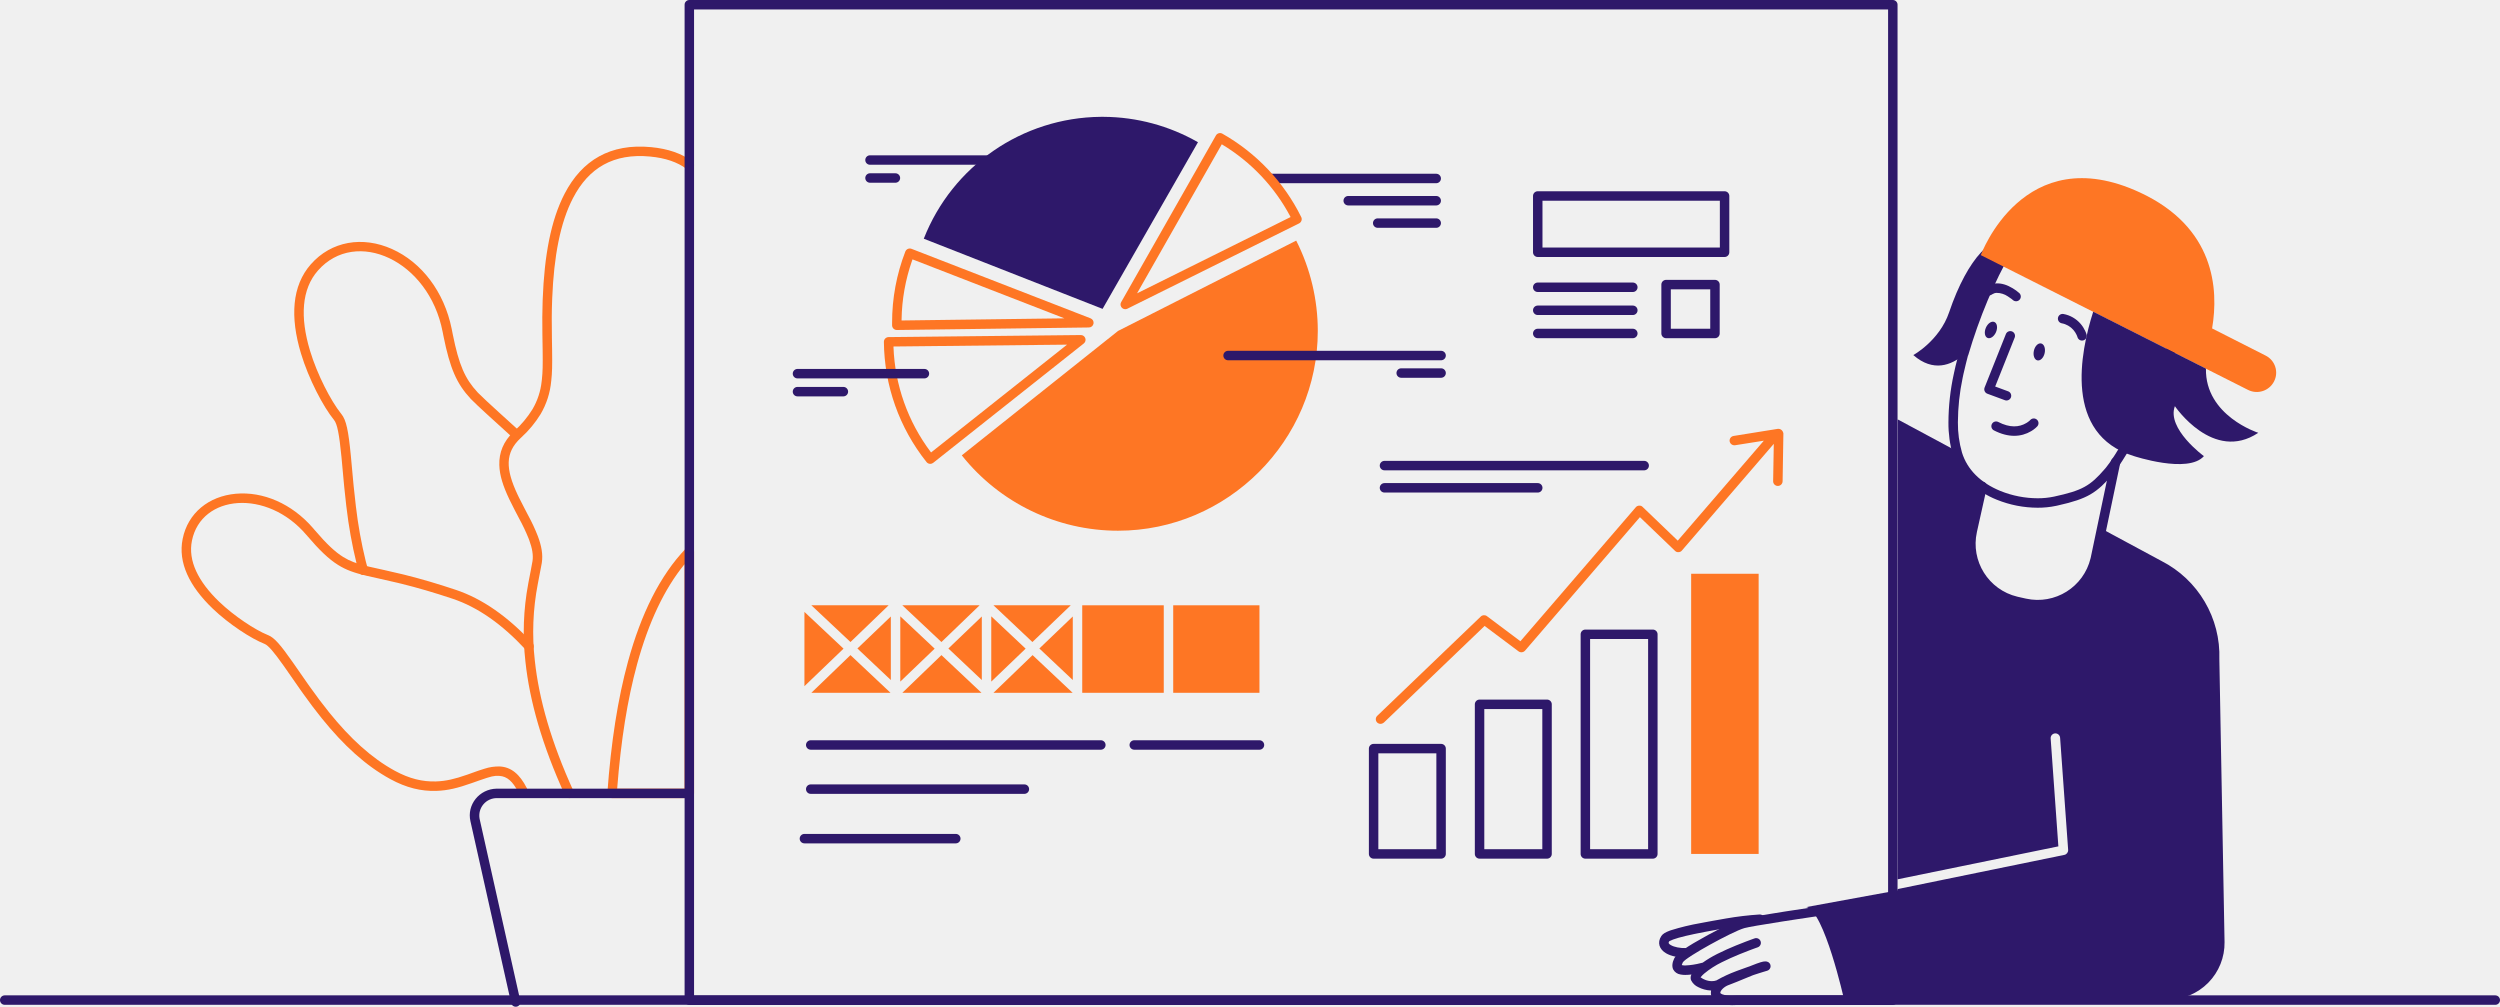
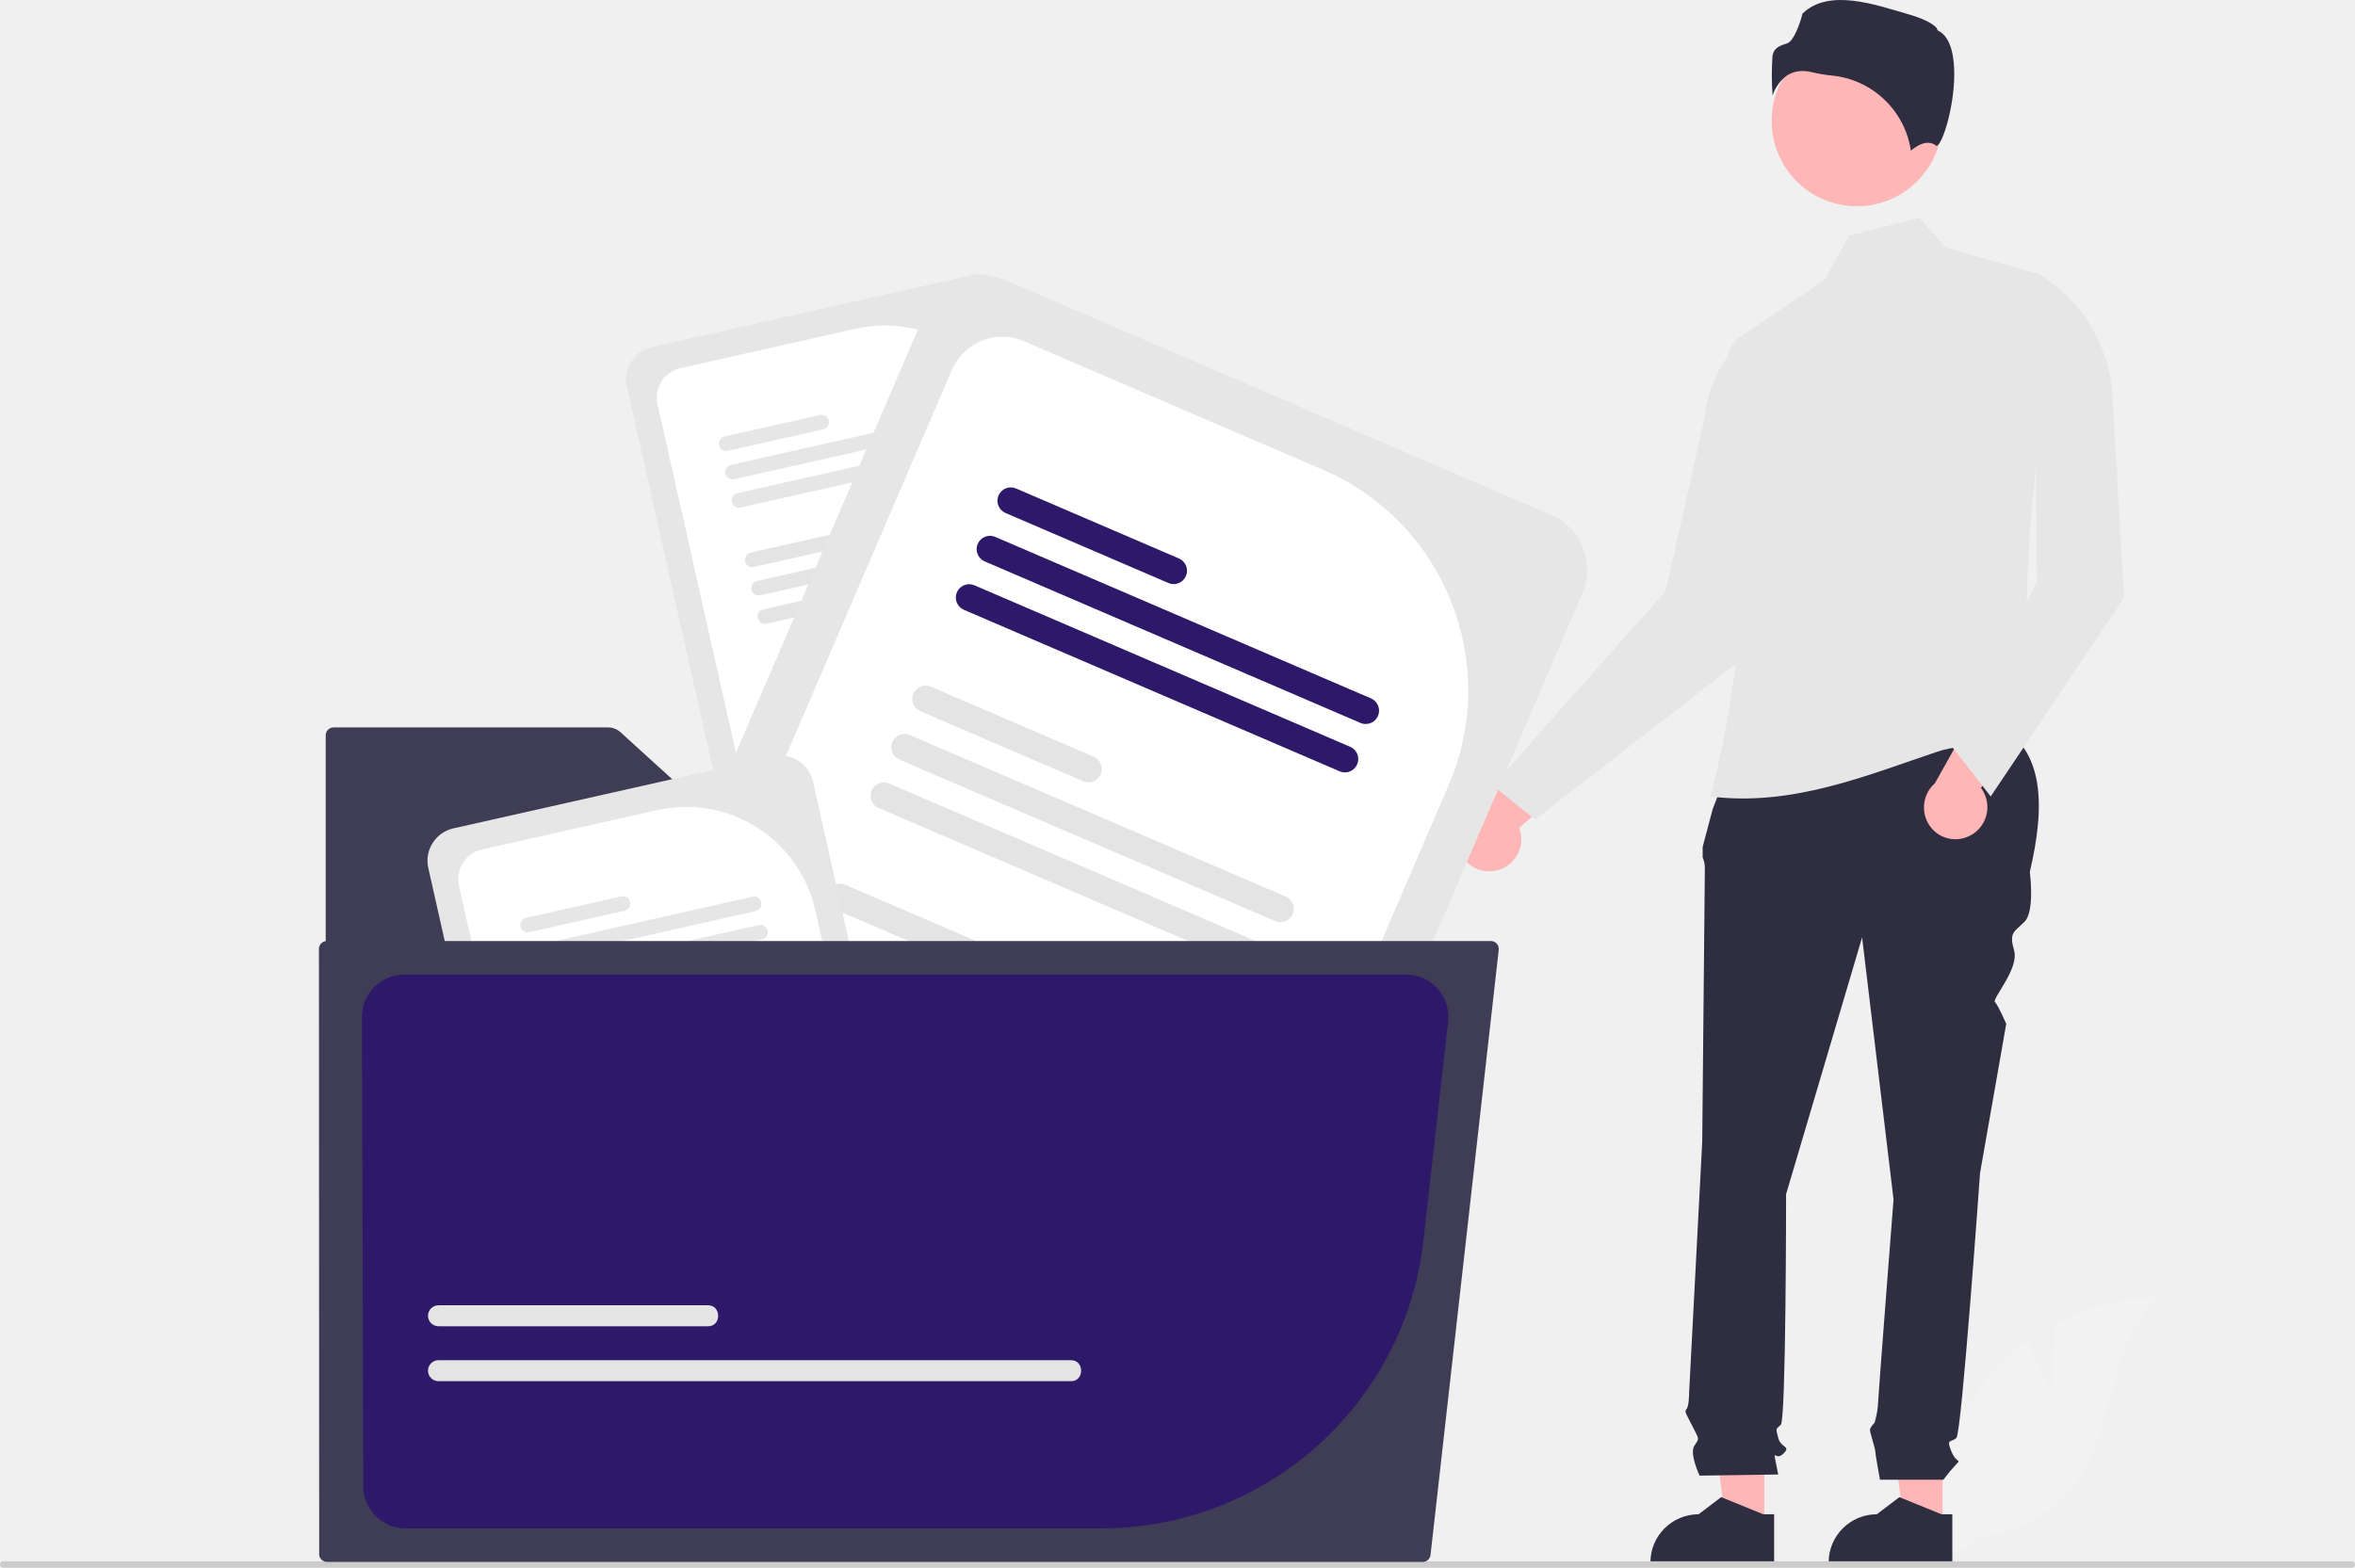
- <svg xmlns="http://www.w3.org/2000/svg" viewBox="0 0 1585.6 638.5">
-   <g id="graphs_and_statistics_outline_II" data-name="graphs and statistics/outline_II" transform="translate(2.6 2.6)">
-     <g id="graphs_and_statistics_outline_II-2" data-name="graphs and statistics/outline_II">
-       <g id="graphs_and_statistics_outline_II-3" data-name="graphs and statistics_outline_II">
-         <g id="flower_1_" transform="translate(115 93)">
-           <g id="leaves_1_">
-             <g id="leaf_IV_1_" transform="translate(72 60)">
-               <path id="Path" d="M10.529,14.177C23.51-.563,43.377-3.859,62.046,4.522,80.732,12.911,95.118,31.493,99.884,55.27l.472,2.411.164.822c3.947,19.6,7.747,28.251,15.8,36.919l.28.3c4.264,4.432,22.753,20.943,25.431,23.452a3,3,0,1,1-4.1,4.378l-2.583-2.357c-6.035-5.469-19.816-17.872-23.284-21.539l-.137-.146c-8.906-9.586-13.139-19.224-17.287-39.818q-.251-1.247-.505-2.565c-8.709-45.49-55.049-66.293-79.1-38.981C4.647,29.933,3.6,47.719,10,68.969c4.613,15.316,13.293,31.91,19.623,39.848l.282.35c3.119,3.835,4.464,10.639,6,26.487l1.477,16.056.314,3.253c.451,4.577.9,8.666,1.394,12.706a282.075,282.075,0,0,0,6.21,34.616q.658,2.617,1.37,5.167a3,3,0,1,1-5.779,1.615q-.734-2.626-1.41-5.319A287.893,287.893,0,0,1,33.134,168.4l-.229-1.893c-.413-3.482-.795-7.042-1.18-10.951l-.4-4.19c-.339-3.644-1.077-11.822-1.225-13.4l-.164-1.722c-1.384-14.24-2.661-20.81-4.679-23.291-6.851-8.4-16.091-25.966-21-42.255C-2.679,47.67-1.514,27.851,10.529,14.177Z" transform="translate(-2.98 -2.159)" fill="#fe7624" />
-             </g>
-             <g id="leaf_II_1_" transform="translate(0 220)">
-               <path id="Path-2" data-name="Path" d="M34.433.191C51.6-1.342,69.878,6.4,83.3,21.906l1.3,1.518c7.505,8.741,12.78,13.7,17.923,16.892,4.256,2.644,8.529,4.225,15.686,5.954l1.029.242c2.6.586,15.466,3.429,20.74,4.721l2.185.542c9.852,2.473,20.012,5.432,31.624,9.321C191,66.833,207.176,78.333,222.537,94.9a3,3,0,1,1-4.4,4.079c-14.726-15.884-30.1-26.809-46.253-32.195-11.891-3.982-22.217-6.971-32.26-9.461l-2.695-.654c-6.355-1.505-18.525-4.187-19.487-4.415-8.109-1.925-13.063-3.723-18.087-6.844C93.381,41.7,87.5,36.1,79.152,26.284,54.177-3.1,12.516.622,6.576,29.946,3.969,42.613,10.529,55.9,23.9,68.726,33.543,77.97,46.645,86.5,54.44,89.691l.392.158c4.013,1.572,7.906,6.125,15.681,17.221l9.01,12.948,1.62,2.3c4.366,6.145,8.33,11.44,12.4,16.482,13.414,16.619,26.887,29.011,41.737,37.111,9.1,4.982,17.588,7.025,26.045,6.749,6.346-.207,11.949-1.534,19.916-4.321l5.895-2.108,1.4-.488c1.333-.457,2.474-.825,3.573-1.147a28.826,28.826,0,0,1,9.735-1.434c7.08.387,12.572,4.711,17.172,13.827a3,3,0,1,1-5.357,2.7c-3.638-7.21-7.3-10.172-11.882-10.522l-.541-.031c-3.041-.146-4.588.161-12.359,2.87l-4.9,1.728c-8.892,3.151-15.167,4.682-22.455,4.92-9.534.311-19.088-1.988-29.119-7.481-15.639-8.53-29.662-21.427-43.528-38.607-3.911-4.845-7.714-9.9-11.843-15.683l-1.848-2.608-9.57-13.747-.945-1.342c-6.163-8.708-9.641-12.733-11.918-13.71l-.113-.046c-8.482-3.35-22.526-12.44-32.887-22.375C5.042,58.956-2.412,43.853.7,28.746,4,12.429,17.211,1.728,34.433.191Z" transform="translate(-2.437 -2.641)" fill="#fe7624" />
-             </g>
-             <path id="Path-3" data-name="Path" d="M41.4,29.935C52.489,8.562,70.505-2.093,96.208.341c10.826,1.012,19.489,4.041,26.114,8.982a3,3,0,1,1-3.587,4.81c-5.686-4.24-13.3-6.9-23.089-7.818C72.462,4.12,56.725,13.426,46.729,32.7c-8.09,15.6-12.083,36.853-13.161,63.38l-.042,1.064c-.3,7.931-.315,14.223-.152,24.33l.125,7.616c.141,10.032.035,14.249-.539,19.418l-.031.273a50.385,50.385,0,0,1-6.7,20.856A68.8,68.8,0,0,1,14.07,184.362l-.594.559c-9.8,9.15-9.6,19.453-1.84,35.9l.78,1.625c.96,1.969,2,4,3.629,7.109l2.349,4.5a111.528,111.528,0,0,1,6,12.879c2.415,6.352,3.36,11.8,2.6,16.844l-.148.9c-.582,3.348-2.239,11.714-2.415,12.67a160.322,160.322,0,0,0-1.89,48.686c2.612,24.435,10.383,51.778,24.617,82.954a3,3,0,1,1-5.458,2.492c-14.494-31.746-22.441-59.711-25.125-84.808a165.812,165.812,0,0,1,1.773-49.4l.27-1.464c.444-2.309,2.144-10.918,2.445-12.918.563-3.741-.144-8.048-2.071-13.274l-.38-1a117.438,117.438,0,0,0-6-12.676l-2.764-5.291c-1.447-2.783-2.4-4.683-3.384-6.733C2.351,215.3.2,208.51.013,201.977-.215,194.028,2.634,187.008,9,180.895l.379-.359a63.962,63.962,0,0,0,11.684-13.96,44.021,44.021,0,0,0,5.819-17.764l.141-1.222c.515-4.755.61-8.865.474-18.507l-.158-9.816c-.118-8.409-.092-14.235.146-21.123l.044-1.227C28.575,69.084,32.708,46.7,41.4,29.935Z" transform="translate(199.071 -2.628)" fill="#fe7624" />
-             <path id="Path-4" data-name="Path" d="M52,159.306H3a3,3,0,0,1-2.993-3.217C2.371,123.569,6.652,96.31,13.094,72.752c2.084-7.62,4.417-14.9,6.935-21.63a189.574,189.574,0,0,1,8.388-19.245,145.007,145.007,0,0,1,9.911-16.763A114.894,114.894,0,0,1,49.834.931,2.952,2.952,0,0,1,51.977,0,2.986,2.986,0,0,1,55,3.006v153.3A3,3,0,0,1,52,159.306Zm-3-148.4-.128.156C36.231,26.5,26.14,47.792,18.881,74.335c-6.125,22.4-10.259,48.192-12.638,78.849l-.009.122H49Z" transform="translate(267.6 251.294)" fill="#fe7624" />
-           </g>
-           <path id="pot_2_" d="M138.353,0a3,3,0,0,1,.176,5.995L138.353,6h-121A11.074,11.074,0,0,0,6.223,19.079L32.081,134.645a3,3,0,0,1-5.812,1.481l-.043-.171L.429,20.672C-1.986,10.165,6.095.2,17.021,0l.332,0Z" transform="translate(180.347 404.6)" fill="#2e186a" />
-         </g>
-         <g id="whiteboard_2_" transform="translate(434)">
-           <path id="shape_15_" d="M766.3,637.4H3a3,3,0,0,1-3-3V3A3,3,0,0,1,3,0H766.3a3,3,0,0,1,3,3V634.4A3,3,0,0,1,766.3,637.4ZM6,6V631.4H763.3V6Z" transform="translate(-2.4 -2.6)" fill="#2e186a" />
-           <g id="graph_5_" transform="translate(434 269)">
-             <path id="Rectangle" d="M45.8,72.8H3a3,3,0,0,1-3-3V3A3,3,0,0,1,3,0H45.8a3,3,0,0,1,3,3V69.8A3,3,0,0,1,45.8,72.8ZM6,6V66.8H42.8V6Z" transform="translate(-2.4 200.2)" fill="#2e186a" />
-             <path id="Rectangle-2" data-name="Rectangle" d="M45.8,100.9H3a3,3,0,0,1-3-3V3A3,3,0,0,1,3,0H45.8a3,3,0,0,1,3,3V97.9A3,3,0,0,1,45.8,100.9ZM6,6V94.9H42.8V6Z" transform="translate(64.8 172.1)" fill="#2e186a" />
-             <path id="Rectangle-3" data-name="Rectangle" d="M45.8,145.3H3a3,3,0,0,1-3-3V3A3,3,0,0,1,3,0H45.8a3,3,0,0,1,3,3V142.3A3,3,0,0,1,45.8,145.3ZM6,6H6V139.3H42.8V6H6Z" transform="translate(131.9 127.7)" fill="#2e186a" />
-             <rect id="Rectangle-4" data-name="Rectangle" width="42.8" height="177.7" transform="translate(202 92.3)" fill="#fe7624" />
-             <path id="arrow_1_" d="M257.313.725a3.1,3.1,0,0,0-2.4-.7l-28,4.5a3.011,3.011,0,0,0-2.5,3.4,3.09,3.09,0,0,0,3.4,2.5l18.3-2.9-54.6,63.4-22.3-21.4a2.651,2.651,0,0,0-2.2-.8,2.814,2.814,0,0,0-2.1,1l-73.2,85-21.2-15.9a3.028,3.028,0,0,0-3.9.2l-65.7,63a2.988,2.988,0,0,0-.1,4.2,3.1,3.1,0,0,0,2.2.9,3.439,3.439,0,0,0,2.1-.8l63.9-61.3,21.5,16.1a3.077,3.077,0,0,0,4.1-.4l72.9-84.7,22.3,21.4a2.651,2.651,0,0,0,2.2.8,2.814,2.814,0,0,0,2.1-1l58.3-67.7-.4,23.7a2.946,2.946,0,0,0,3,3h0a3.009,3.009,0,0,0,3-3l.5-30.3A3.738,3.738,0,0,0,257.313.725Z" transform="translate(1.987 0.375)" fill="#fe7624" />
-           </g>
-           <g id="layout_II_1_" transform="translate(73 381)">
-             <g id="lines_8_" transform="translate(0 88)">
-               <path id="Path-5" data-name="Path" d="M187,0a3,3,0,0,1,.176,5.995L187,6H3A3,3,0,0,1,2.824.005L3,0Z" transform="translate(1.6 -2.1)" fill="#2e186a" />
-               <path id="Path-6" data-name="Path" d="M138.5,0a3,3,0,0,1,.176,5.995L138.5,6H3A3,3,0,0,1,2.824.005L3,0Z" transform="translate(1.6 25.9)" fill="#2e186a" />
-               <path id="Path-7" data-name="Path" d="M99,0a3,3,0,0,1,.176,5.995L99,6H3A3,3,0,0,1,2.824.005L3,0Z" transform="translate(-2.4 57.3)" fill="#2e186a" />
-               <path id="Path-8" data-name="Path" d="M82.4,0a3,3,0,0,1,.176,5.995L82.4,6H3A3,3,0,0,1,2.824.005L3,0Z" transform="translate(206.8 -2.1)" fill="#2e186a" />
-             </g>
-             <g id="oragne_bar">
-               <path id="Path-9" data-name="Path" d="M0,20.3l21.2,20V0Z" transform="translate(91.9 7.4)" fill="#fe7624" />
-               <path id="Path-10" data-name="Path" d="M0,41.4,21.8,20.5,0,0Z" transform="translate(61.4 7.3)" fill="#fe7624" />
-               <path id="Path-11" data-name="Path" d="M49,0H0L24.7,23.3Z" transform="translate(120.5 0.3)" fill="#fe7624" />
-               <path id="Path-12" data-name="Path" d="M24.8,0,0,23.9H50.2Z" transform="translate(62.7 31.9)" fill="#fe7624" />
-               <path id="Path-13" data-name="Path" d="M0,41.4,21.8,20.5,0,0Z" transform="translate(119.1 7.3)" fill="#fe7624" />
-               <path id="Path-14" data-name="Path" d="M0,0V47.1L24.8,23.3Z" transform="translate(0.6 4.5)" fill="#fe7624" />
-               <path id="Path-15" data-name="Path" d="M24.8,0,0,23.9H50.2Z" transform="translate(5 31.9)" fill="#fe7624" />
-               <path id="Path-16" data-name="Path" d="M49,0H0L24.8,23.3Z" transform="translate(5 0.3)" fill="#fe7624" />
-               <path id="Path-17" data-name="Path" d="M21.2,40.3V0L0,20.3Z" transform="translate(149.6 7.4)" fill="#fe7624" />
-               <path id="Path-18" data-name="Path" d="M0,20.3l21.2,20V0Z" transform="translate(34.2 7.4)" fill="#fe7624" />
-               <path id="Path-19" data-name="Path" d="M24.8,0,0,23.9H50.2Z" transform="translate(120.5 31.9)" fill="#fe7624" />
-               <path id="Path-20" data-name="Path" d="M49,0H0L24.8,23.3Z" transform="translate(62.7 0.3)" fill="#fe7624" />
-               <path id="Path-21" data-name="Path" d="M51.7,0H0V55.5H51.7Z" transform="translate(176.8 0.3)" fill="#fe7624" />
-               <path id="Path-22" data-name="Path" d="M54.7,0H0V55.5H54.7Z" transform="translate(234.5 0.3)" fill="#fe7624" />
-               <path id="Path-23" data-name="Path" d="M.4.45c.1.1.1.1.2.1V.45Z" transform="translate(170.2 55.35)" fill="#fe7624" />
-             </g>
-           </g>
-           <g id="layout_3_" transform="translate(538 121)">
-             <path id="Rectangle-5" data-name="Rectangle" d="M34,37H3a3,3,0,0,1-3-3V3A3,3,0,0,1,3,0H34a3,3,0,0,1,3,3V34A3,3,0,0,1,34,37ZM6,6V31H31V6Z" transform="translate(79.1 53.9)" fill="#2e186a" />
-             <path id="Rectangle-6" data-name="Rectangle" d="M121.5,41.7H3a3,3,0,0,1-3-3V3A3,3,0,0,1,3,0H121.5a3,3,0,0,1,3,3V38.7A3,3,0,0,1,121.5,41.7ZM6,6V35.7H118.5V6Z" transform="translate(-2.3 -2.3)" fill="#2e186a" />
-             <path id="Path-24" data-name="Path" d="M63.3,0a3,3,0,0,1,.176,5.995L63.3,6H3A3,3,0,0,1,2.824.005L3,0Z" transform="translate(-2.3 84.9)" fill="#2e186a" />
-             <path id="Path-25" data-name="Path" d="M63.3,0a3,3,0,0,1,.176,5.995L63.3,6H3A3,3,0,0,1,2.824.005L3,0Z" transform="translate(-2.3 70.2)" fill="#2e186a" />
-             <path id="Path-26" data-name="Path" d="M63.3,0a3,3,0,0,1,.176,5.995L63.3,6H3A3,3,0,0,1,2.824.005L3,0Z" transform="translate(-2.3 55.6)" fill="#2e186a" />
-           </g>
-           <g id="lines_7_" transform="translate(441 292)">
-             <path id="Path-27" data-name="Path" d="M167.7,0a3,3,0,0,1,.176,5.995L167.7,6H3A3,3,0,0,1,2.824.005L3,0Z" transform="translate(-2.5 -2.3)" fill="#2e186a" />
-             <path id="Path-28" data-name="Path" d="M100.2,0a3,3,0,0,1,.176,5.995L100.2,6H3A3,3,0,0,1,2.824.005L3,0Z" transform="translate(-2.5 11.8)" fill="#2e186a" />
-           </g>
-           <g id="circle_graph_4_" transform="translate(69 71)">
-             <path id="Path-29" data-name="Path" d="M99.1,57.3,212.1,0a126.927,126.927,0,0,1,13.7,57.3c0,69.5-57.2,126.7-126.7,126.7A126.586,126.586,0,0,1,0,136.2Z" transform="translate(104.4 79)" fill="#fe7624" />
-             <path id="Path-30" data-name="Path" d="M107.7,0a3,3,0,0,1,.176,5.995L107.7,6H3A3,3,0,0,1,2.824.005L3,0Z" transform="translate(297.6 36.6)" fill="#2e186a" />
-             <path id="Path-31" data-name="Path" d="M58.8,0a3,3,0,0,1,.176,5.995L58.8,6H3A3,3,0,0,1,2.824.005L3,0Z" transform="translate(346.5 50.7)" fill="#2e186a" />
-             <path id="Path-32" data-name="Path" d="M40.1,0a3,3,0,0,1,.176,5.995L40.1,6H3A3,3,0,0,1,2.824.005L3,0Z" transform="translate(365.2 64.9)" fill="#2e186a" />
-             <path id="Path-33" data-name="Path" d="M138.1,0a3,3,0,0,1,.176,5.995L138.1,6H3A3,3,0,0,1,2.824.005L3,0Z" transform="translate(270.3 148.9)" fill="#2e186a" />
-             <path id="Path-34" data-name="Path" d="M28.3,0a3,3,0,0,1,.176,5.995L28.3,6H3A3,3,0,0,1,2.824.005L3,0Z" transform="translate(380.1 160)" fill="#2e186a" />
-             <g id="Group" transform="translate(46 27)">
-               <path id="Path-35" data-name="Path" d="M83.5,0a3,3,0,0,1,.176,5.995L83.5,6H3A3,3,0,0,1,2.824.005L3,0Z" transform="translate(-2.8 -2.1)" fill="#2e186a" />
-               <path id="Path-36" data-name="Path" d="M19.1,0a3,3,0,0,1,.176,5.995L19.1,6H3A3,3,0,0,1,2.824.005L3,0Z" transform="translate(-2.8 9.3)" fill="#2e186a" />
-             </g>
-             <path id="Path-37" data-name="Path" d="M29.4,81.7h0a2.986,2.986,0,0,1-2.35-1.133A124.147,124.147,0,0,1,0,4.332,3,3,0,0,1,2.968,1.3L124.868,0h.036a2.963,2.963,0,0,1,2.83,2.015,2.934,2.934,0,0,1-.97,3.337l-95.5,75.7A2.968,2.968,0,0,1,29.4,81.7ZM116.169,6.092,6.07,7.267l.016.444a117.947,117.947,0,0,0,23.6,66.447l.233.307Z" transform="translate(55 138.9)" fill="#fe7624" />
-             <path id="Path-38" data-name="Path" d="M3,51.7a3,3,0,0,1-3-3V47.1A124.721,124.721,0,0,1,8.4,1.919,3.018,3.018,0,0,1,11.2,0a2.988,2.988,0,0,1,1.085.2l113.6,44.1a3,3,0,0,1-1.047,5.8L3.039,51.7ZM12.949,6.9l-.327.924A118.84,118.84,0,0,0,6.017,45.067l-.007.593,103.3-1.357Z" transform="translate(60.2 83.999)" fill="#fe7624" />
-             <path id="Path-39" data-name="Path" d="M3,111.715A3.03,3.03,0,0,1,.4,110.186a2.911,2.911,0,0,1,0-2.968l60.1-105.7A3,3,0,0,1,64.594.391a124.111,124.111,0,0,1,29,22.711,123.093,123.093,0,0,1,21.013,30.172,3.005,3.005,0,0,1-1.356,4.013l-108.9,54.1A3.021,3.021,0,0,1,3,111.715ZM64.222,7.121,10.477,101.643l97.389-48.382-.189-.359a117.828,117.828,0,0,0-43.1-45.568Z" transform="translate(205.085 10.799)" fill="#fe7624" />
-             <path id="Path-40" data-name="Path" d="M173.9,16.1A121.894,121.894,0,0,0,114.2,0h-2A121.762,121.762,0,0,0,0,77.3l113.4,44.5Z" transform="translate(80.3 0.5)" fill="#2e186a" />
-             <path id="Path-41" data-name="Path" d="M83.5,0a3,3,0,0,1,.176,5.995L83.5,6H3A3,3,0,0,1,2.824.005L3,0Z" transform="translate(-2.8 160.4)" fill="#2e186a" />
-             <path id="Path-42" data-name="Path" d="M32.1,0a3,3,0,0,1,.176,5.995L32.1,6H3A3,3,0,0,1,2.824.005L3,0Z" transform="translate(-2.8 171.8)" fill="#2e186a" />
-           </g>
-         </g>
-         <g id="man_7_" transform="translate(1052 110)">
-           <g id="hand_II_7_" transform="translate(0 463)">
-             <path id="Path-43" data-name="Path" d="M63.732.006a3,3,0,0,1,.374,5.988A188.984,188.984,0,0,0,44.926,8.2l-8.46,1.486-3.665.661c-.927.17-1.82.335-2.69.5l-1.291.244c-9.329,1.775-16.028,3.342-19.927,4.78A15.449,15.449,0,0,0,6.77,16.8c-.121.068-.224.131-.306.186l-.119.084c-.586.946-.407,1.444.921,2.254l.172.1c2.148,1.263,5.839,2.008,9.676,1.875a3,3,0,1,1,.207,6c-4.894.169-9.692-.8-12.924-2.7C.115,22.08-1.36,17.848,1.412,13.653c.941-1.432,2.674-2.406,5.4-3.413l.619-.222A147.572,147.572,0,0,1,26.369,5.449L29,4.948c1.539-.289,3.143-.583,4.883-.9L42.4,2.545A194.988,194.988,0,0,1,63.732.006Z" transform="translate(-2.319 4.4)" fill="#2e186a" />
-             <path id="Path-44" data-name="Path" d="M37.843,64.487c-4.187,0-7.469-.641-9.756-1.906a6.488,6.488,0,0,1-3.66-5.665l-.005-.24a7.115,7.115,0,0,1,.109-1.283l.033-.175-.284-.012A19.194,19.194,0,0,1,16.451,53.1a9.379,9.379,0,0,1-4.606-4.454l-.069-.194a4.6,4.6,0,0,1,.282-3.316l.032-.074-.2.026a30.727,30.727,0,0,1-3.679.25A15.41,15.41,0,0,1,5.354,45.1L5.1,45.045A6.2,6.2,0,0,1,.537,41.86c-.9-1.876-.655-4.39.69-7.079,1.4-2.865,7.819-7.353,20.192-14.125l1.86-1.01c8.507-4.577,16.819-8.528,20.215-9.608l.59-.176C46.851,9.09,55.754,7.545,71.3,5.139l3.322-.511c4.2-.643,8.7-1.323,13.4-2.021L99.971.846,105.6.031a3,3,0,0,1,3.3,2.094l.047.171,14.1,58.4a3,3,0,0,1-2.741,3.7l-.175.005h-79.5l-.342.02C39.442,64.464,38.622,64.487,37.843,64.487ZM58.91,36.754a4.777,4.777,0,0,1,.991.1l.085.019a3,3,0,0,1,.158,5.81l-.87.254-1.6.481c-.8.243-1.526.469-2.233.691l-.592.187c-.924.294-1.817.583-2.652.859L51.17,45.5l-3.256,1.324L41.03,49.654c-2.079.846-3.417,1.372-4.769,1.876l-.537.2c-2.951,1.047-5.314,3.535-5.3,4.9,0,.288.2.563,1.135.971a16.482,16.482,0,0,0,6.149.9c.687,0,1.418-.02,2.175-.06l.454-.026.186-.006H116.31L103.746,6.36,96.788,7.375,88.906,8.541c-3.577.533-6.73,1.006-9.639,1.448L69.92,11.426c-13.461,2.1-21.822,3.553-24.178,4.2l-.2.057C41.6,16.813,31.832,21.747,23.9,26.138c-7.446,4.123-16.444,9.558-17.3,11.3a7.23,7.23,0,0,0-.56,1.414l-.034.154L6,39.082l.155.047.215.052A8.883,8.883,0,0,0,8.2,39.34a47.587,47.587,0,0,0,9.872-1.508l1.17-.279.054-.04a69.667,69.667,0,0,1,8.969-5.383l.409-.208c1.768-.892,3.735-1.823,5.847-2.767,3.66-1.636,7.734-3.307,12.109-4.969l1.21-.456c.57-.213,1.145-.426,1.711-.634l1.372-.5,1.222-.433a3,3,0,0,1,2.128,5.608l-1.623.581-1.038.376c-.952.349-1.912.707-2.853,1.065-4.269,1.622-8.236,3.249-11.79,4.838-2.031.908-3.912,1.8-5.591,2.646a56.272,56.272,0,0,0-11.135,7.161A17.141,17.141,0,0,0,18.03,46.68l-.12.158.185.145a11.582,11.582,0,0,0,2.741,1.48,11.723,11.723,0,0,0,4.2.825,8.749,8.749,0,0,0,2.89-.471L28,48.792l.254-.154A82.418,82.418,0,0,1,40.379,43l.653-.252c2.045-.783,4.257-1.584,6.574-2.38l1.422-.482,1.39-.556C55.268,37.4,57.411,36.754,58.91,36.754Z" transform="translate(6.078 -2.6)" fill="#2e186a" />
-           </g>
-           <path id="body_5_" d="M262,152.2a67.417,67.417,0,0,0-36.7-62.4L187.6,69.5l-4.1,18.6a37.5,37.5,0,0,1-44.7,28.5l-4.9-1.1a37.5,37.5,0,0,1-28.5-44.7l6.3-28.3c-7.2-5-12.9-11.8-15.6-20.6-.2-.6-.3-1.2-.5-1.7L58,0l-.1,291.7,102-20.9L155,202.3a3.007,3.007,0,0,1,6-.4l5.1,71.1a3.042,3.042,0,0,1-2.4,3.2L57.9,297.9v.8L0,309.3C11.4,311.5,24,368,24,368H229.4a35.94,35.94,0,0,0,35.9-36.5Z" transform="translate(91 153.4)" fill="#2e186a" />
-           <g id="head_10_" transform="translate(158)">
-             <path id="neck_5_" d="M91.865,2.385a3,3,0,0,1,5.9,1.059l-.031.174L84.93,64.653A40.5,40.5,0,0,1,37.3,95.568l-.654-.14-4.9-1.1A40.5,40.5,0,0,1,.833,46.7l.14-.654,6.3-28.3a3,3,0,0,1,5.89,1.131l-.033.173-6.3,28.3A34.495,34.495,0,0,0,32.5,88.345l.556.129,4.9,1.1A34.487,34.487,0,0,0,78.937,63.94l.128-.555Z" transform="translate(34.399 177.499)" fill="#2e186a" />
-             <path id="face_11_" d="M56.557,185.853h0A69.543,69.543,0,0,1,30.739,180.8a53.259,53.259,0,0,1-17.63-11.385,40.344,40.344,0,0,1-10.252-16.8A73.117,73.117,0,0,1,0,131.725a146.844,146.844,0,0,1,3.372-30.606c.69-3.321,1.469-6.612,2.315-9.783.1-.366.186-.69.268-.99l.256-.919.243-.853.269-.915V87.65l.018-.063A340.691,340.691,0,0,1,19.008,52.819,267.358,267.358,0,0,1,34.681,20.93l.662-1.125.28-.466A39.781,39.781,0,0,1,50.551,4.647,40.628,40.628,0,0,1,70.163,0a57.14,57.14,0,0,1,5.976.324A75.666,75.666,0,0,1,94.607,4.855a87.037,87.037,0,0,1,9.3,4.094l1.02.535a93.02,93.02,0,0,1,18.09,12.358,68.717,68.717,0,0,1,12.549,14.6A62.035,62.035,0,0,1,142.913,53a70.011,70.011,0,0,1,2.473,18.211,87.265,87.265,0,0,1-3.908,25.969c-.86,2.838-1.835,5.585-2.9,8.167-.744,1.806-1.3,2.991-1.642,3.668l-.159.316-2.746,5.17q-.57,1.065-1.177,2.194l-1.806,3.347c-3.444,6.357-6.751,12.327-9.83,17.743-.436.765-.792,1.388-1.12,1.959l-1.444,2.51c-6.535,11.288-11.194,18.524-14.244,22.122l-.327.384c-4.593,5.385-8.763,9.609-14.19,12.72-4.809,2.757-10.728,4.763-20.43,6.922l-1.205.265A55.276,55.276,0,0,1,56.557,185.853ZM12.413,89.25h0c-.541,2.085-1.978,7.624-2.937,12.023l-.167.783-.3,1.442A139.4,139.4,0,0,0,6,131.683a67.19,67.19,0,0,0,2.588,19.165c3.331,10.793,11.775,19.229,24.418,24.395a63.712,63.712,0,0,0,23.55,4.611A49.272,49.272,0,0,0,66.986,178.8c17.733-3.855,22.854-6.649,32.233-17.586l.774-.911c2.845-3.423,7.493-10.708,13.813-21.654l1.089-1.893L116,134.815c3.326-5.848,6.943-12.389,10.749-19.443l.413-.768c.827-1.534,1.606-2.988,2.316-4.32l1.857-3.5.3-.6c.066-.134.144-.3.231-.484l.342-.743c.177-.4.335-.754.481-1.1l.338-.8c.991-2.406,1.9-4.97,2.7-7.623a81.282,81.282,0,0,0,3.65-24.181c-.193-24.441-12.735-43.442-37.277-56.477a79.941,79.941,0,0,0-9.607-4.3A69.663,69.663,0,0,0,75.508,6.291,51.181,51.181,0,0,0,70.157,6C57.119,6,47.143,11.673,40.5,22.863l-.645,1.1C29.237,42.168,19.521,65.365,12.5,89.277l-.089-.027Z" transform="translate(23.176 23.568)" fill="#2e186a" />
-             <path id="hair_II_1_" d="M31.9,72.041c5.9-20,15.3-45.3,28.3-67.1a28.965,28.965,0,0,1,1.9-2.9c-10.5-8.2-27.6,8.7-39.4,43.6-6.1,18-22.7,27.1-22.7,27.1,12.7,11.1,24.2,6.3,31.7,0C31.8,72.341,31.8,72.041,31.9,72.041Z" transform="translate(0.9 39.859)" fill="#2e186a" />
-             <path id="nose_9_" d="M13.714,1.891a3,3,0,0,1,5.635,2.054l-.06.166L6.926,35.152l8.214,3.035a3,3,0,0,1,1.831,3.687l-.056.167a3,3,0,0,1-3.687,1.831l-.167-.056-11.1-4.1A3,3,0,0,1,.152,35.959l.061-.169Z" transform="translate(45.899 97.399)" fill="#2e186a" />
-             <ellipse id="eye_II_13_" cx="5.5" cy="3.5" rx="5.5" ry="3.5" transform="matrix(0.394, -0.919, 0.919, 0.394, 44.745, 100.343)" fill="#2e186a" />
-             <ellipse id="eye_13_" cx="5.5" cy="3.5" rx="5.5" ry="3.5" transform="translate(76.18 115.216) rotate(-77.555)" fill="#2e186a" />
-             <path id="brow_II_9_" d="M.059,2.412A3,3,0,0,1,3.589.059,18.8,18.8,0,0,1,14.422,6.3a19.534,19.534,0,0,1,2.937,4.587,14.326,14.326,0,0,1,.846,2.265,3,3,0,0,1-5.76,1.671l-.091-.314a10.451,10.451,0,0,0-.448-1.121A13.577,13.577,0,0,0,9.87,10.207,12.819,12.819,0,0,0,2.412,5.942,3,3,0,0,1,.059,2.412Z" transform="translate(92.599 86.499)" fill="#2e186a" />
-             <path id="brow_9_" d="M7.334.035c3.589-.262,7.206.951,10.734,3.084a27.078,27.078,0,0,1,4.161,3.043,3,3,0,0,1-4.058,4.419l-.125-.111c-.153-.133-.391-.331-.7-.576a24.142,24.142,0,0,0-2.377-1.641A12.807,12.807,0,0,0,7.772,6.019,5.767,5.767,0,0,0,5,6.938l-.254.173A3,3,0,0,1,1.253,2.233,11.775,11.775,0,0,1,7.334.035Z" transform="translate(45.9 67.128)" fill="#2e186a" />
-             <path id="cap_5_" d="M180.6,112.51l-33.9-17.2c4.3-25.2,1.6-64.2-45.7-86.2C27-25.29,0,48.81,0,48.81l169.5,85.5a12.31,12.31,0,0,0,16.5-5.4A12.111,12.111,0,0,0,180.6,112.51Z" transform="translate(43.7 0.39)" fill="#fe7624" />
-             <path id="mouth_9_" d="M28.879.745a3,3,0,0,1,.276,4.234,11.962,11.962,0,0,1-1.092,1.06,19.208,19.208,0,0,1-2.823,2.03c-6.363,3.774-14.4,4.254-23.616-.5A3,3,0,0,1,4.377,2.234c7.312,3.776,13.163,3.426,17.8.674a13.235,13.235,0,0,0,1.941-1.392l.246-.222.279-.274A3,3,0,0,1,28.879.745Z" transform="translate(50.399 152.8)" fill="#2e186a" />
-             <path id="hair_9_" d="M78.861,36.1,7.361,0c-8.3,25.9-18.7,77.8,25.6,91.5,0,0,34.6,11.5,44.6.1,0,0-23.8-17.4-18.4-31.7,0,0,24.3,36,52.9,16.9C111.961,76.8,78.261,66,78.861,36.1Z" transform="translate(107.639 85.1)" fill="#2e186a" />
-           </g>
-         </g>
-         <path id="line_8_" d="M1582.6,0a3,3,0,0,1,.176,5.995L1582.6,6H3A3,3,0,0,1,2.824.005L3,0Z" transform="translate(-2.6 628.7)" fill="#2e186a" />
-       </g>
-     </g>
-   </g>
+ <svg xmlns="http://www.w3.org/2000/svg" data-name="Layer 1" width="865.67" height="576.443" viewBox="0 0 865.67 576.443">
+   <path d="M716.982,481.915a11.798,11.798,0,0,0,9.173-13.773,11.592,11.592,0,0,0-.567-1.968l31.471-27.129-20.575-5.821-26.731,26.655a11.841,11.841,0,0,0-5.662,15.631,11.529,11.529,0,0,0,12.891,6.405Z" transform="translate(-167.165 -161.7783)" fill="#ffb6b6" />
+   <path d="M921.345,674.306l1.144-25.719a83.066,83.066,0,0,1,38.745-9.808c-18.608,15.214-16.283,44.541-28.899,65a49.964,49.964,0,0,1-36.639,23.089L880.123,736.402a83.724,83.724,0,0,1,17.647-67.845A80.873,80.873,0,0,1,912.633,654.747C916.363,664.581,921.345,674.306,921.345,674.306Z" transform="translate(-167.165 -161.7783)" fill="#f2f2f2" />
+   <polygon points="714.057 561.388 699.956 561.387 693.248 507 714.059 507.001 714.057 561.388" fill="#ffb6b6" />
+   <path d="M884.817,736.834l-45.466-.002v-.575a17.697,17.697,0,0,1,17.697-17.696h.001l8.305-6.301,15.495,6.301,3.969 0Z" transform="translate(-167.165 -161.7783)" fill="#2f2e41" />
+   <polygon points="648.548 561.388 634.448 561.387 627.74 507 648.551 507.001 648.548 561.388" fill="#ffb6b6" />
+   <path d="M819.309,736.834l-45.466-.002v-.575a17.697,17.697,0,0,1,17.697-17.696h.001l8.305-6.301,15.495,6.301,3.969 0Z" transform="translate(-167.165 -161.7783)" fill="#2f2e41" />
+   <path d="M809.61,425.826l91.715,2.293c17.419,9.461,17.683,29.938,11.976,54.25,0,0,1.927,14.45-1.927,18.304s-5.78,3.853-3.853,10.597-8.253,17.758-7.017,18.994,4.126,7.98,4.126,7.98l-9.634,54.911s-6.743,95.372-8.67,97.299-3.853,0-1.927,4.817,3.853,2.89,1.927,4.817a70.949,70.949,0,0,0-4.817,5.78H858.22s-1.756-9.634-1.756-10.597-1.927-6.743-1.927-7.707,1.703-2.666,1.703-2.666a31.694,31.694,0,0,0,1.187-6.004c0-1.927,5.78-76.105,5.78-76.105l-11.56-96.335L823.71,600.861s0,82.848-1.927,84.775-1.927.963-.963,4.817,4.817,2.89,1.927,5.78-3.853-1.927-2.89,2.89l.963,4.817-28.901.413s-3.853-8.12-1.927-11.01,1.811-2.101-.539-6.831-3.314-5.693-2.351-6.656.963-6.087.963-6.087l4.817-92.175s.963-97.299.963-100.189a9.609,9.609,0,0,0-.8-4.334v-3.923l3.69-13.9Z" transform="translate(-167.165 -161.7783)" fill="#2f2e41" />
+   <path d="M715.921,450.623l15.5,12.5,84.5-65.5-5-114h0a46.039,46.039,0,0,0-17.023,31.103l-14.477,64.397Z" transform="translate(-167.165 -161.7783)" fill="#e6e6e6" />
+   <path d="M795.921,454.623c29.911,3.823,57.469-7.759,83.5-16.5,11.752-3.946,23.59.173,34.5-6.5-4.718-46.467-.137-98.808,9.884-154.586a13.217,13.217,0,0,0-8.986-14.946l-32.291-9.264-9.942-10.968L846.909,248.377l-8.988,16.246-30.888,20.87a11.292,11.292,0,0,0-4.808,11.28A370.22,370.22,0,0,1,795.921,454.623Z" transform="translate(-167.165 -161.7783)" fill="#e6e6e6" />
+   <path d="M891.382,469.005a11.798,11.798,0,0,0,5.067-15.753,11.592,11.592,0,0,0-1.083-1.739l22.874-34.687-21.383.014-18.444,32.937a11.841,11.841,0,0,0-1.182,16.583,11.529,11.529,0,0,0,14.15,2.645Z" transform="translate(-167.165 -161.7783)" fill="#ffb6b6" />
+   <path d="M884.921,436.623l14,18,49-73-4.238-74.163a56.096,56.096,0,0,0-28.762-45.837h0l1,114Z" transform="translate(-167.165 -161.7783)" fill="#e6e6e6" />
+   <circle cx="682.576" cy="44.502" r="31.335" fill="#ffb6b6" />
+   <path d="M829.775,187.89a14.807,14.807,0,0,1,3.593.472,51.139,51.139,0,0,0,7.033,1.179,32.59,32.59,0,0,1,29.182,27.643c1.821-1.588,5.964-4.508,9.36-1.794h0c.052.043.082.065.201.009,2.255-1.07,6.259-14.239,6.38-25.834.064-6.154-.905-14.013-5.882-16.502l-.262-.131-.069-.285c-.332-1.384-4.048-3.748-10.505-5.587-11.735-3.342-29.227-9.854-39.077-.271-.745,3.23-3.171,10.144-5.621,10.927-2.713.867-5.056,1.616-5.425,4.944a101.999,101.999,0,0,0,.067,14.219,14.522,14.522,0,0,1,5.159-7.247A10.225,10.225,0,0,1,829.775,187.89Z" transform="translate(-167.165 -161.7783)" fill="#2f2e41" />
+   <path d="M1032.835,737.032a1.186,1.186,0,0,1-1.19,1.19H168.355a1.19,1.19,0,0,1,0-2.38h863.29A1.187,1.187,0,0,1,1032.835,737.032Z" transform="translate(-167.165 -161.7783)" fill="#ccc" />
+   <path d="M524.442,262.901,406.817,289.364a12.201,12.201,0,0,0-9.215,14.565l32.254,143.365,138.203-31.093a6.056,6.056,0,0,0,2.993-1.652L539.007,272.116A12.201,12.201,0,0,0,524.442,262.901Z" transform="translate(-167.165 -161.7783)" fill="#e6e6e6" />
+   <path d="M481.715,282.642l-64.462,14.503a11.111,11.111,0,0,0-8.394,13.261l30.325,134.79,122.744-27.615-22.084-98.162A48.695,48.695,0,0,0,481.715,282.642Z" transform="translate(-167.165 -161.7783)" fill="#fff" />
+   <path d="M538.323,410.314l-80.921,18.206a2.703,2.703,0,1,0,1.187,5.275l80.921-18.206a2.703,2.703,0,1,0-1.187-5.275Z" transform="translate(-167.165 -161.7783)" fill="#e4e4e4" />
+   <path d="M535.976,399.883,455.055,418.088a2.706,2.706,0,0,0,1.188,5.28l80.921-18.206a2.706,2.706,0,1,0-1.188-5.28Z" transform="translate(-167.165 -161.7783)" fill="#e4e4e4" />
+   <path d="M487.788,399.77l-35.078,7.892a2.703,2.703,0,1,0,1.187,5.275l35.078-7.892a2.703,2.703,0,1,0-1.187-5.275Z" transform="translate(-167.165 -161.7783)" fill="#e4e4e4" />
+   <path d="M528.717,367.614l-80.921,18.206a2.706,2.706,0,0,0,1.188,5.28l80.921-18.206a2.706,2.706,0,1,0-1.188-5.28Z" transform="translate(-167.165 -161.7783)" fill="#e4e4e4" />
+   <path d="M526.371,357.188l-80.921,18.206a2.703,2.703,0,1,0,1.187,5.275l80.921-18.206a2.703,2.703,0,1,0-1.187-5.275Z" transform="translate(-167.165 -161.7783)" fill="#e4e4e4" />
+   <path d="M478.181,357.07l-35.078,7.892a2.706,2.706,0,0,0,1.188,5.28l35.078-7.892a2.706,2.706,0,1,0-1.188-5.28Z" transform="translate(-167.165 -161.7783)" fill="#e4e4e4" />
+   <path d="M519.11,324.914l-80.921,18.206a2.706,2.706,0,0,0,1.188,5.28l80.921-18.206a2.706,2.706,0,1,0-1.188-5.28Z" transform="translate(-167.165 -161.7783)" fill="#e6e6e6" />
+   <path d="M516.765,314.488l-80.921,18.206a2.706,2.706,0,0,0,1.188,5.28l80.921-18.206a2.706,2.706,0,1,0-1.188-5.28Z" transform="translate(-167.165 -161.7783)" fill="#e6e6e6" />
+   <path d="M468.574,314.371,433.496,322.262a2.706,2.706,0,0,0,1.188,5.28l35.078-7.892a2.706,2.706,0,1,0-1.188-5.28Z" transform="translate(-167.165 -161.7783)" fill="#e6e6e6" />
+   <path d="M289.779,429.241a2.895,2.895,0,0,0-2.892,2.892V731.181a2.896,2.896,0,0,0,2.892,2.893h374.946a2.895,2.895,0,0,0,2.892-2.893V480.137a2.895,2.895,0,0,0-2.892-2.893H449.53a8.765,8.765,0,0,1-5.907-2.282l-48.379-43.958a6.77,6.77,0,0,0-4.562-1.763Z" transform="translate(-167.165 -161.7783)" fill="#3f3d56" />
+   <path d="M737.242,351.025,536.479,264.713a22.116,22.116,0,0,0-29.019,11.569l-105.198,244.695,235.885,101.411a10.977,10.977,0,0,0,6.15.761l104.515-243.106A22.116,22.116,0,0,0,737.242,351.025Z" transform="translate(-167.165 -161.7783)" fill="#e6e6e6" />
+   <path d="M653.54,334.535,543.517,287.234a20.14,20.14,0,0,0-26.427,10.528L418.183,527.822l209.5,90.067L699.712,450.347A88.262,88.262,0,0,0,653.54,334.535Z" transform="translate(-167.165 -161.7783)" fill="#fff" />
+   <path d="M600.776,582.114l-138.117-59.379a4.9,4.9,0,1,0-3.871,9.003l138.117,59.379a4.9,4.9,0,1,0,3.871-9.003Z" transform="translate(-167.165 -161.7783)" fill="#e4e4e4" />
+   <path d="M608.43,564.309l-138.117-59.379a4.905,4.905,0,0,0-3.875,9.012l138.117,59.379a4.905,4.905,0,1,0,3.875-9.012Z" transform="translate(-167.165 -161.7783)" fill="#e4e4e4" />
+   <path d="M537.835,512.875,477.964,487.135a4.9,4.9,0,1,0-3.871,9.003l59.871,25.74a4.9,4.9,0,1,0,3.871-9.003Z" transform="translate(-167.165 -161.7783)" fill="#e4e4e4" />
+   <path d="M632.108,509.233l-138.117-59.379a4.905,4.905,0,0,0-3.875,9.012l138.117,59.379a4.905,4.905,0,1,0,3.875-9.012Z" transform="translate(-167.165 -161.7783)" fill="#e4e4e4" />
+   <path d="M639.759,491.438l-138.117-59.379a4.9,4.9,0,1,0-3.871,9.003l138.117,59.379a4.9,4.9,0,1,0,3.871-9.003Z" transform="translate(-167.165 -161.7783)" fill="#e4e4e4" />
+   <path d="M569.167,439.995,509.296,414.255a4.905,4.905,0,0,0-3.875,9.012l59.871,25.74a4.905,4.905,0,1,0,3.875-9.012Z" transform="translate(-167.165 -161.7783)" fill="#e4e4e4" />
+   <path d="M663.441,436.353l-138.117-59.379a4.905,4.905,0,0,0-3.875,9.012l138.117,59.379a4.905,4.905,0,1,0,3.875-9.012Z" transform="translate(-167.165 -161.7783)" fill="#2e186a" />
+   <path d="M671.091,418.558,532.974,359.179a4.905,4.905,0,0,0-3.875,9.012l138.117,59.379A4.905,4.905,0,1,0,671.091,418.558Z" transform="translate(-167.165 -161.7783)" fill="#2e186a" />
+   <path d="M600.5,367.115,540.628,341.375a4.905,4.905,0,0,0-3.875,9.012L596.625,376.127a4.905,4.905,0,1,0,3.875-9.012Z" transform="translate(-167.165 -161.7783)" fill="#2e186a" />
+   <path d="M451.442,439.901,333.817,466.364a12.201,12.201,0,0,0-9.215,14.565l32.254,143.365,138.203-31.093a6.056,6.056,0,0,0,2.993-1.652L466.007,449.116A12.201,12.201,0,0,0,451.442,439.901Z" transform="translate(-167.165 -161.7783)" fill="#e6e6e6" />
+   <path d="M408.715,459.642l-64.462,14.503a11.111,11.111,0,0,0-8.394,13.261l30.325,134.79,122.744-27.615-22.084-98.162A48.695,48.695,0,0,0,408.715,459.642Z" transform="translate(-167.165 -161.7783)" fill="#fff" />
+   <path d="M465.323,587.314l-80.921,18.206a2.703,2.703,0,1,0,1.187,5.275l80.921-18.206a2.703,2.703,0,1,0-1.187-5.275Z" transform="translate(-167.165 -161.7783)" fill="#e4e4e4" />
+   <path d="M462.976,576.883,382.055,595.088a2.706,2.706,0,0,0,1.188,5.28l80.921-18.206a2.706,2.706,0,1,0-1.188-5.28Z" transform="translate(-167.165 -161.7783)" fill="#e4e4e4" />
+   <path d="M414.788,576.77l-35.078,7.892a2.703,2.703,0,1,0,1.187,5.275l35.078-7.892a2.703,2.703,0,1,0-1.187-5.275Z" transform="translate(-167.165 -161.7783)" fill="#e4e4e4" />
+   <path d="M455.717,544.614l-80.921,18.206a2.706,2.706,0,0,0,1.188,5.28l80.921-18.206a2.706,2.706,0,1,0-1.188-5.28Z" transform="translate(-167.165 -161.7783)" fill="#e4e4e4" />
+   <path d="M453.371,534.188l-80.921,18.206a2.703,2.703,0,1,0,1.187,5.275l80.921-18.206a2.703,2.703,0,1,0-1.187-5.275Z" transform="translate(-167.165 -161.7783)" fill="#e4e4e4" />
+   <path d="M405.181,534.07l-35.078,7.892a2.706,2.706,0,0,0,1.188,5.28l35.078-7.892a2.706,2.706,0,1,0-1.188-5.28Z" transform="translate(-167.165 -161.7783)" fill="#e4e4e4" />
+   <path d="M446.11,501.914l-80.921,18.206a2.706,2.706,0,0,0,1.188,5.28l80.921-18.206a2.706,2.706,0,1,0-1.188-5.28Z" transform="translate(-167.165 -161.7783)" fill="#e6e6e6" />
+   <path d="M443.765,491.488l-80.921,18.206a2.706,2.706,0,0,0,1.188,5.28l80.921-18.206a2.706,2.706,0,1,0-1.188-5.28Z" transform="translate(-167.165 -161.7783)" fill="#e6e6e6" />
+   <path d="M395.574,491.371,360.496,499.262a2.706,2.706,0,0,0,1.188,5.28l35.078-7.892a2.706,2.706,0,1,0-1.188-5.28Z" transform="translate(-167.165 -161.7783)" fill="#e6e6e6" />
+   <path d="M287.294,507.787a2.892,2.892,0,0,0-2.892,2.891c0,.108.089,222.827.089,222.827a2.89,2.89,0,0,0,2.874,2.568H690.138a2.89,2.89,0,0,0,2.874-2.568L718.082,511.003a2.893,2.893,0,0,0-.717-2.251,2.859,2.859,0,0,0-2.156-.965Z" transform="translate(-167.165 -161.7783)" fill="#3f3d56" />
+   <path d="M315.717,520.117a15.555,15.555,0,0,0-15.509,15.374l.503,172.607A15.509,15.509,0,0,0,316.22,723.743H571.897A119.174,119.174,0,0,0,690.41,617.833l9.067-80.47a15.508,15.508,0,0,0-15.412-17.246Zm391.811,0-.046-1h.046Z" transform="translate(-167.165 -161.7783)" fill="#2e186a" />
+   <path d="M427.4,649.434H328.353a3.859,3.859,0,1,1,0-7.718h99.046C432.376,641.647,432.426,649.504,427.4,649.434Z" transform="translate(-167.165 -161.7783)" fill="#e4e4e4" />
+   <path d="M560.826,669.62H328.353a3.859,3.859,0,1,1,0-7.718H560.826C565.802,661.833,565.852,669.691,560.826,669.62Z" transform="translate(-167.165 -161.7783)" fill="#e4e4e4" />
</svg>
